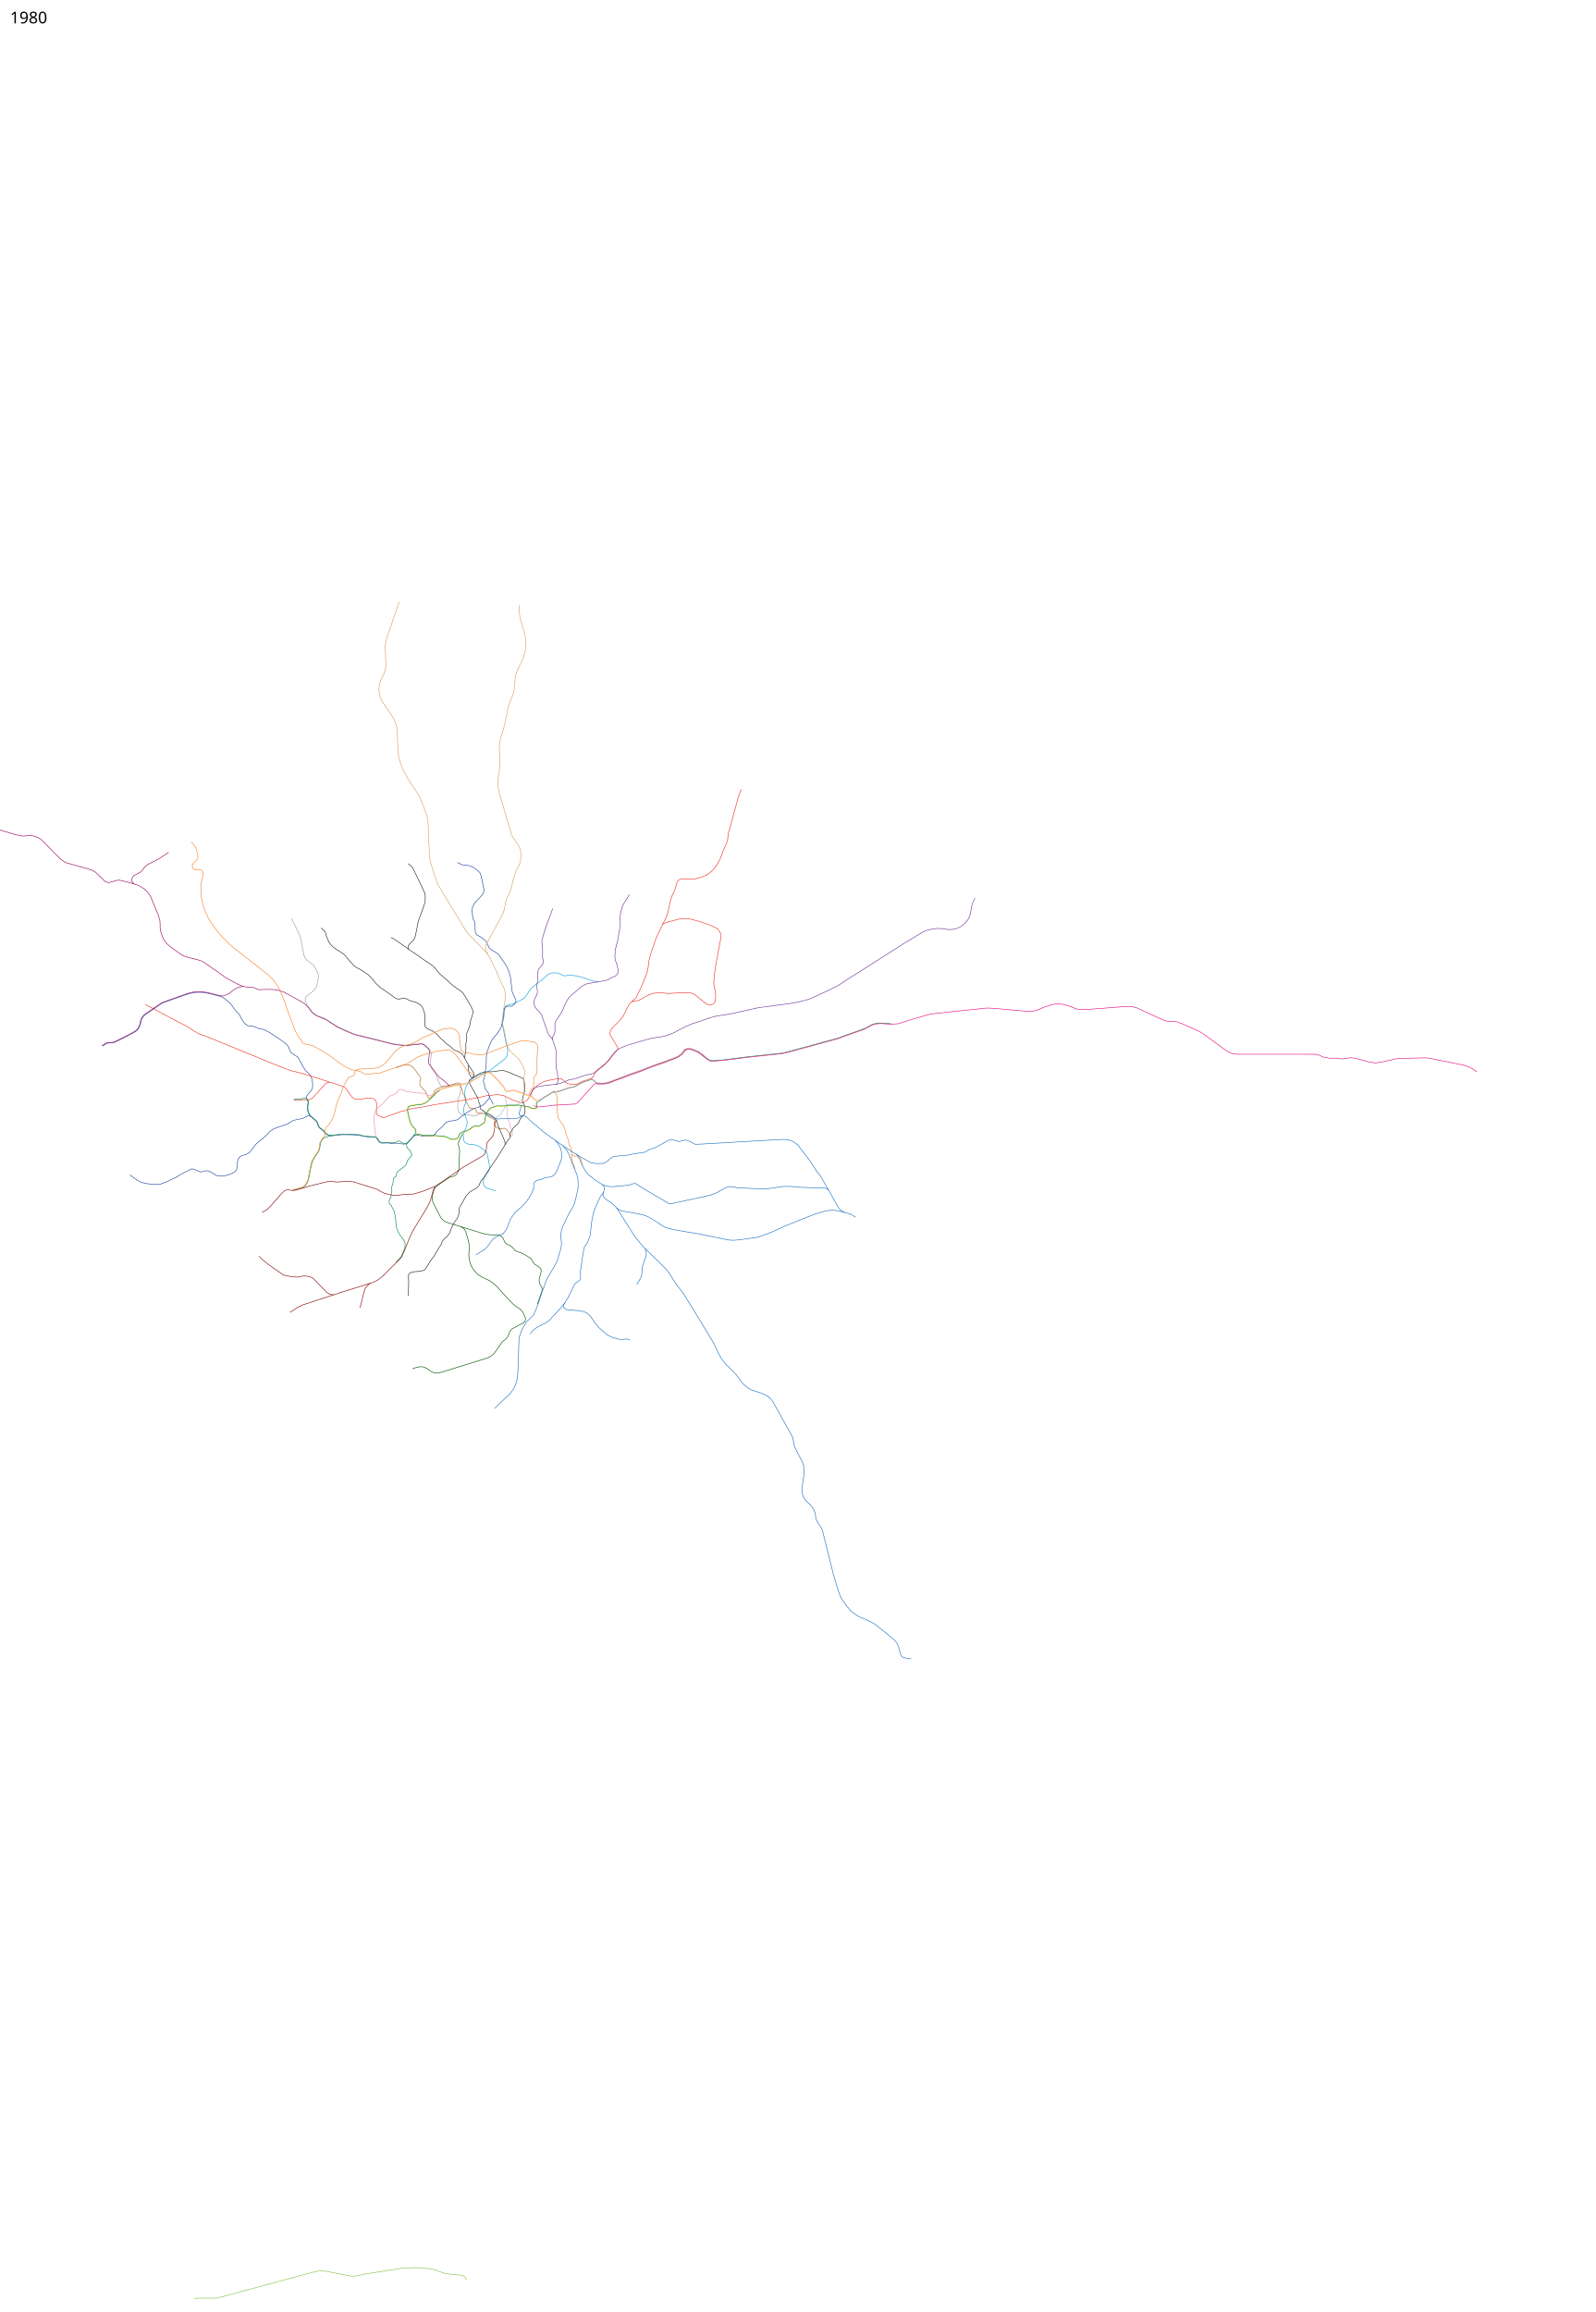
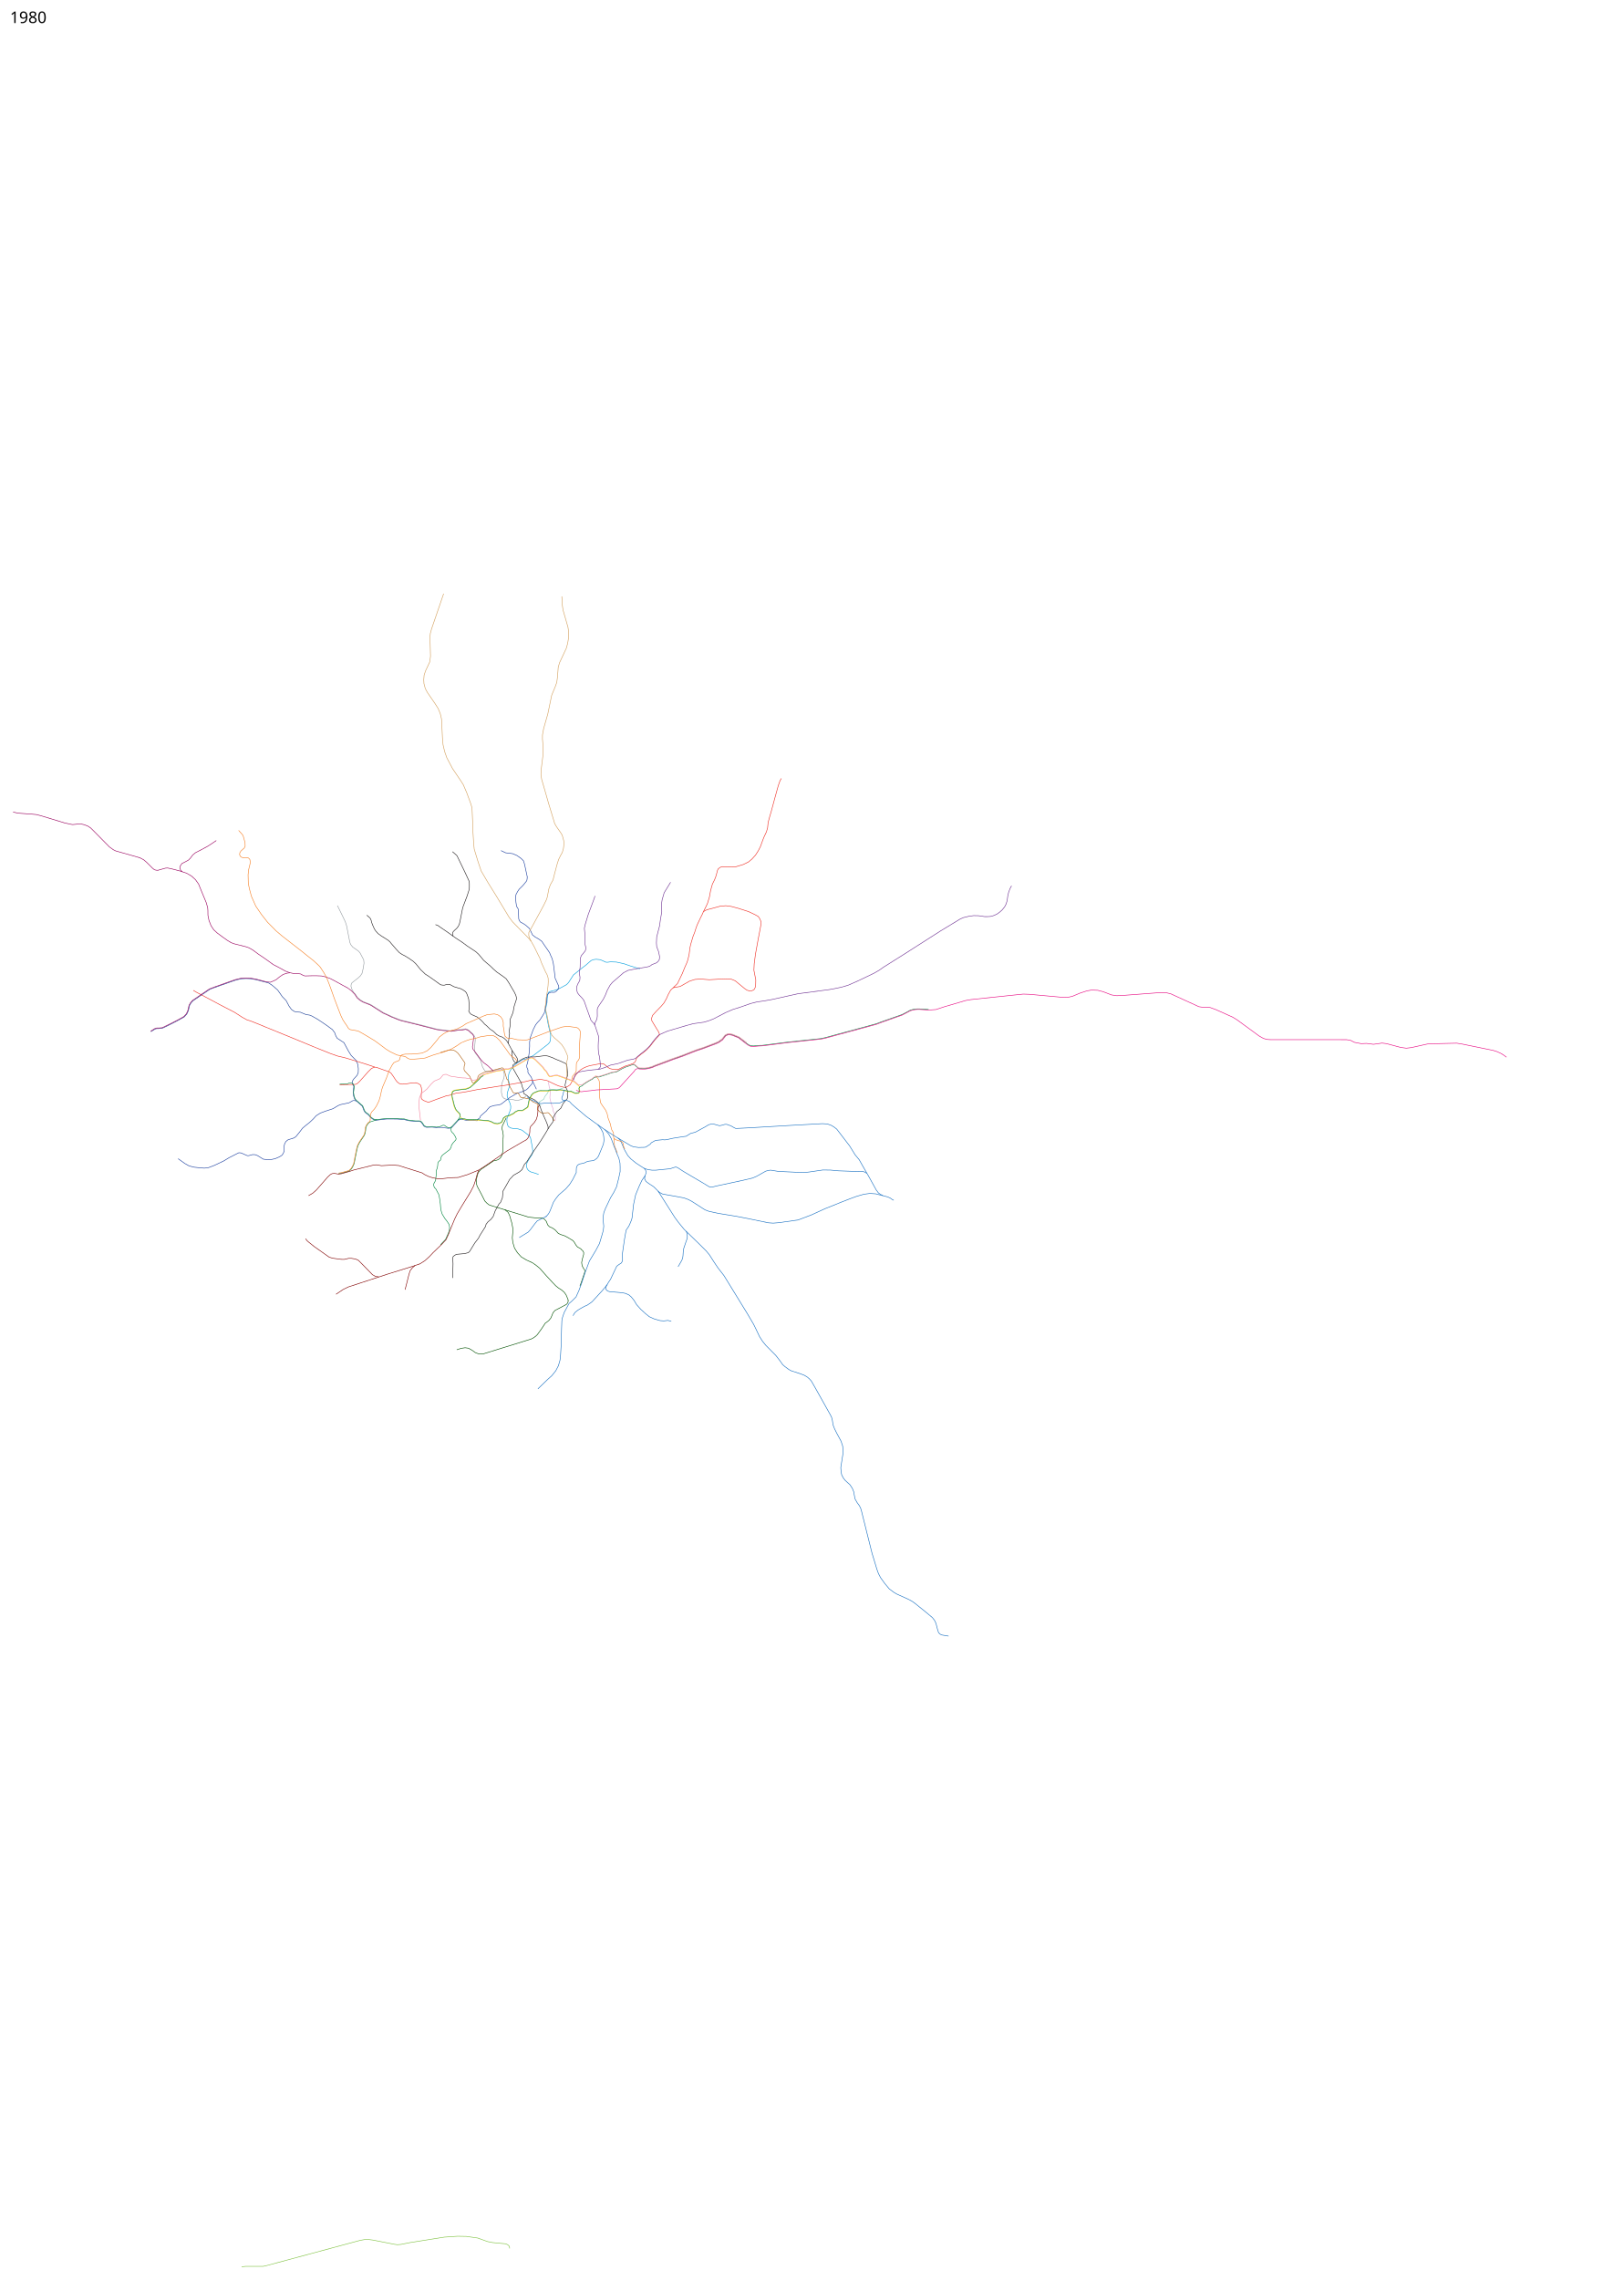
- <svg xmlns="http://www.w3.org/2000/svg" width="14150" height="20500" viewBox="-750, -7450, 14150, 20500">
+ <svg xmlns="http://www.w3.org/2000/svg" width="14600" height="20500" viewBox="-1200, -7450, 14600, 20500">
  <path d="M4357.25 2782l16 15.5 13.25 21.25 27.25 65.25 31.75 55.5 27 30 47 38 39 25.5 30.5 19.5 35 13.5 41 5.5h31l74.5-7.5 56-5.5 34.5-11.5 17.5-4.5 18.5 8 45.5 30 71.5 42.5 100.5 59 61 37 13 5 18-1.5 43.5-10.5 233.5-50 85.5-20.5 34.5-15 83-46.5 21.5-6 22-3 64.5 10.5 40.5 2.5 191.5 9 51.5-5.5 122-18 69.5 1 68.5 6.5 152 5.5 73.5 1.5 15.5 5.5 17 11" fill="none" stroke="#176fc1" stroke-width="5" stroke-linejoin="round" />
  <path d="M3731.657 2277.253l7.275 46.204 7.068 19.293 1.5 34.5-2 33.25-.75 11.75L3753 2458l9.5 34 10 24.5 2.5 23 12.5 26.5 7 22.5-1 29-2.697 11.908" fill="none" stroke="#e0a0d0" stroke-width="5" stroke-linejoin="round" />
  <path d="M3353 2599.75l-35.5 73.5-3 25.5 8 31 3.5 31.5-2.5 37.5" fill="none" stroke="#005000" stroke-width="5" stroke-linejoin="round" />
  <path d="M2004.5 2450.5l-15-19.5-9.5-26-4.5-32 4-37 2.5-17-11.5-23.5-4-14.5 3-11.5 10.5-17 31-33.5 10.5-24.5 1-35.5-4.5-38.5-17-37.5-42.5-42.5-23.5-37.5-42-78-37-24.5-23.5-15-13-22.5-10-28.5-21-28-60-43.5-71.5-48-52-29.5-21-8.5-31.5-4.5-52-21.5-34-2.5-19-4-26.5-18-22-31-26-49-34-35-42-60-50.5-43.5-33-21-45.5-11.5-68-17.5-44.5-8-42-2-44.5 2.5-48.5 11.5-138 48-77.5 28-18.5 7.5L609 1498l-54.5 37.5-20 13.5-17 19.5-12.5 21-11 47-14 31-23.5 26L402 1724l-75.5 39-55.5 27-12 4.5-32 3.5h-17.5l-16 5-36.5 23" fill="none" stroke="#1c3f95" stroke-width="5" stroke-linejoin="round" />
  <path d="M1834.5 692.5L1879 783l26.5 55.5 12 38 28 144 7.5 21 18.5 23.5 37.5 26 17.5 13 13 17 31 59 3 29.5-7.5 48-10.5 45-15 22-20.5 19-55 43-7 15.5-2 15 9.5 30 15.5 26.5 15 16 18.5 28.5 23 20 28 17.5 26 10.5 33.5 12.5 13 6.5 31 20 22 14 56.5 35.5 73 34 59.5 24.5 30 10 204 50 108.5 28.5 42 7 92 10.5 62.5-11 30-1 38.5-6.5 18.5 6.5 13 9.5 13.232 12.013 20.268 17.987 13.5 19 7.254 14.757.645 21.44-3.915 42.27-.976 29.753-.328 24.29 4.177 18.101 12.241 16.052 35.574 48.596 11.724 38.19 6.62 23.103 13.156 23.81 10.828 13.604 17.448 5.017 27.224-.631 39.798-9.715 51.134-13.792 15.897 4.43 13.448 15.26 5 16.017 2.086 19.12-3.086 27.69-10.431 26.5-8.57 22.604-2.448 22.534-1.826 56.567 9.772 39.184 12.212 13.93 13.753 6.502L3371 2436l19.865.333 25.206.904 18.733 5.144 25.144.481 31.085-8.655 14.24-7.155 28.14-25.028" fill="none" stroke="#959ca1" stroke-width="5" stroke-linejoin="round" />
  <path d="M4555 1260.5l-38.5-11-49.318-15-58.415-20.133L4342.5 1200l-52.574-1.915-27.948 3.89-14.84-1.192-22.538-10.576-28.1-11.707-35-3.5-25.07 3.16-20.413 8.203-47.273 40.856-44.755 34.281-45.23 36.926-22.077 17.518-42.679 66.416-10.414 12.389-12.104 10.11-58.197 31.494-26.947 12.596-31.574 8.611-25.949 6.148-11.818 4.981-7.915 9.345-3.037 19.355-4.86 28.539L3719 1565.5l-12 54-1.5 19.5 10.5 46.5 13.5 73.5 8.5 37.5 13.5 52.5.5 18.5-2.241 32.328-2.242 11.965-6.569 12.293-10.724 12.293-56.362 44.156-76.62 59.069-18.76 10.724-13.31 4.913-24.051 10.138-14.19 6.6-27.914 5.003-51.879 32.845-34.207 30.897-22.672 31.759-12 23.103-5.552 25.104-1.948 36.396 7.603 27.104 2.845 15.327-3.362 28.724L3368 2357l-5.172 18.724-2.087 17.017.638 18.035 19.259 46.052 7.5 17.293L3393 2496l-1 24-11.603 35.086L3362 2597.5l-3.5 14.5.111 23.974 4.515 26.89 9.407 16.914 19.488 11.878 24.1 4.918 42.662 3.371 36.325 12.092 25.014 19.511 28.004 21.756 16.718 15.792 5.94 10.93 16.694 87.983 3 21.537-.219 21.1-4.744 18.814-23.882 36.145-16.797 27.848-9.84 21.948-1.037 21.411 7.181 22.004 10.634 15.148 20.659 12.592 40.445 12.052 30.83 11.136" fill="none" stroke="#019ddc" stroke-width="5" stroke-linejoin="round" />
  <path d="M3305.426 197.984l41.72 19.799 36.77 4.242 26.87 3.536 37.476 16.263 38.184 26.87 20.506 20.507 9.9 30.405 24.748 114.551-1.414 18.385-2.829 16.264-33.234 41.012-36.062 36.062-14.142 21.213-14.142 26.87-2.829 28.992 2.829 39.598 5.656 36.77 14.143 22.627 3.535 43.84 1.414 45.255 4.95 14.143 9.192 14.142 28.285 15.556 21.213 14.142 32.527 28.991 12.728 25.456 15.093 32.332 23.773 18.921 33.868 19.482 26.31 19.604 14.8 22.091 11.875 17.751 24.407 34.6 18.8 27.894 7.436 19.238 15.97 34.868 10.217 42.987 4.877 35.282 11.557 96.947 12.826 28.699 19.092 41.84.756 20.482-11.241 13.07-11.752 13.305-16.41 9.59-33.89-.542-19.07 9.052-11.281 15.162-5.092 28.679-1.207 25.87-1.634 16.821-13.5 66-4.5 22-16.5 28-23.5 36.5-23 24.5-16 20.5-22 43.5-15.5 43-10.5 28-6 41.5.5 35-3 51.5-10 68.5-5.5 30-7.5 22 1 18.5 10.5 25.5-1.5 8.5 1 13.5 10.5 16 19.5 26 5.5 16.5 7 24.5-4.5 15.5-13 14-27.5 31.5-14.5 11.5-18.5 8.5-32 13-29 8.5-21.5 12-43 25-35 26-46 35.5-22 7-38 4.5-39.5 11.5-20 21-13.5 17.5-38 32.5-16 15.5-2 12.5-18.445 12.074-8.156 14.353-28.899-1.927-31.5 1-43-4-16-4-12.5-4.5-20.5.5-16.5 9.5-53 58-16.5 11.5-19 2.5-66-8.5h-26.5l-19.5 1.5-36.5-4-47.5 2-9-2.5-15.5-8-24-35-7-5.5-18-2.5H2539l-42.5-4-29-3.5-34-9.5-44-2.5-20.5-1.5-89.5-.5-52.5 5.5-44 6-25-6-24.5-18-19.5-23.5-31-23.5-10.5-17-14.5-39-54.5-47.5-13-2.5H1974l-36.5 20.5-74.5 15.5-22 9-46.5 28-70 23-44 16.5-37.5 24-25.5 28.5-33 31-37 29.5-27 23-29 38-29.5 36.5-17 12.5-54.5 17-19 15-10.5 18-6 22 .5 47.5-9.5 22-11.5 15.5-22.5 14-37.5 16-30.5 6.5-38 2-38-4-51.5-32-21-8.5-23.5-1-35 9.5-12.5.5-57-25-20-1.5-88 45-47 28.5-85.5 40.5-52.477 19.93-36.486 4.659-33.574-2.341-58.207-6.207-45.978-11.574-38.607-22.012-59.926-42.977" fill="none" stroke="#1c3f9f" stroke-width="5" stroke-linejoin="round" />
  <path d="M2762.747 2012.021L2786 2006l46.5-13.5 21.5-2.5 24.5 1.5 20 11.5 17.5 14 19 24.5 43.5 62 3.5 10.5-7.5 22-2 26 3.489 13.539 48.582 52.648 5.318 11.709 14.989 37.422 8.072 8.865 5.306-.109 4.244-1.574 26-22.5 6-6 3-24 8-13 16.5-12 32.5-15.5 22-6 20.5-3.5 15.5-4 41.5-10.5 36-10 23-6.5 11 2.5 8 10 6 20 19.5 69 8.5 5.5 7.5 26 3.569 16.759L3386 2321.5l27.5 50.5 8.5 6 14 2 14-4.5 12.5 6 8.5 15 8.5 15 6.5 6 32.5 5 41.432 8.502 13.893 11.644 21.35 15.61 37.494 16.181 6.112 10.648-5.411 19.78-.963 15.426 3.046 8.539 10.047 9.17 16 14.5 18.452 6.929 46.29-5.412 7.637 2.672 30.397 37.018 20.81 34.31" fill="none" stroke="#b06111" stroke-width="5" stroke-linejoin="round" />
  <path d="M1854 2303l62.5-1.5 50-.5 27-.5 17.5-6.5 22.5-20.5 52-58.5 25.5-29 30-29.5 27-11.5 16.5 1.5 61.5 22 51 17.5 18 11 18 25 26 39.5 13.5 17 19.5 14.5 25 5 46.5-4.5 45.5-7.5 30.5-.5 23 7.5 19.5 13.5 7.5 24.5 2 25.5-3.5 37.5.5 27 3.5 10.5 16.5 13 33.5 13 10.5 4 30-11 39.5-15 43.5-15.5 26-9 25.5-10 19.5-1.5 49.5-15.5 22.5-7 33.5-2.5 46-7.5 60.5-11.5 44-9 135-21 52.5-8.5 54.5-7 62.5-11 62-11 53.5-10.5 30.5-7 35.5-9.5 24 2 25.5-4.5 25.5-3 15.5.5 50.5 9.5 46.5 22.5 39 18 18.5 8 59 14.5 7.5-2 19.5-11 17.5-12 13-22.5 13-28 20.5-31.5 16-21 14-16 16.5-14.5 25.5-16 28-12.5 30-10 33.5-6 64-12.5 25.5 1.5 17.5 13 21 17.5 18.5 12.5 28.5 7 45 2 33-16 32.5-15 37-11 32-12 18-12.5 6.5-12.5 2.897-9.563L4524 2065l11.5-12 29-23.5 24-18 26.5-22.5 30.5-31 42-55.5 42.5-46.5-1-12.5-8-18.5-16-25.5-28-46-15.5-26.5-2.5-19.5 9-27.5 30-33.5 49.5-51 23.5-28 21.5-37.5 15.5-35.5 22.5-41 20.507-19.904 13.578-5.344 51.482-8.477 84.775-48.143 49.381-15.523 53.47-3.265L5178 1359l76.5-4.5 85-3 39.5 3.5 32.554 13.56 84.693 69.663 20.283 14.458 23.512 6.675 19.458-.856 20.5-9 11.5-21 4-26.5 1-41.5-8-41.5-9-46 3-58.5 11.5-87 24.5-135 11-57.5 15-79.5-.5-18-13-29.5-12.5-18-28.5-16-58-27.5-89-28.5-67-18-48.5-6.5-50 4-71 19.5-48.5 12.5-22 10.5-11.5 9.5-11 25.5-14 27.5-28.5 60-10 26-14 44.5-14.5 36-21.5 73-6.5 30-7.5 60-11 47-8.5 25.5-20.5 46-22 54.5-27 56-15.5 32.5-41.493 40.096" fill="none" stroke="#ee2e24" stroke-width="5" stroke-linejoin="round" />
  <path d="M5125.5 747.5l23-45.5 13.5-29 17.5-57 11-60 16-57 20-40 12.5-33 13.5-51 7.5-14.5 20.5-14 20-4.5 30 2.5 54.5 1.5 31-2.5 68-20.5 47.5-23.5L5564 272l30.5-34 25-39.5 19-37 14-39L5669 79l23.5-50L5703-8l4.5-47 15.5-57 11-36.5 38.5-142.5 26-94 16-45.5 12-20.5M2168.5 2143.5l-65-21.5-137.5-42.5-64-19-66.5-15.5-64-22.5L1616 1960l-124-51.5-149-61-154.5-63-54-22.5-83-33-30.5-9-43.5-24-68-44-87-45-49-25.5L649 1515l-80.5-42.5-30-18" fill="none" stroke="#ee2e24" stroke-width="5" stroke-linejoin="round" />
  <path d="M3664 2493l-10-12-6.069-8.207-.604-8.224 3.845-8 25.914-15.5 15.5-10.914 1.759-8.896 5.69-13.38L3711.5 2394l12-15 6.5-13.5 5-15.5 10-6.5 13.293 1.483 18.707-.173 30.828 1.931 27.655-4.069L3873 2328.5" fill="none" stroke="#88cebb" stroke-width="5" stroke-linejoin="round" />
  <path d="M2875 967.5l-43.5-31.5-71-48.5-24-17-20.5-7M2098.5 778.5L2123 800l9 10.5 6 15 3 15 10 26.5 16 36 12.5 18.5L2201 945l29 21 37 23 26 17 15.5 14.5 8.5 11 47 54.5 27.5 29.5 25.5 16.5 24.5 12.5 37.5 23 20 14.5 13.5 8.5 27.5 25.5 23.5 29 19 23.5 20 18.5 21.5 21 32 20.5 68.5 48.5 28.5 21 14 7.5 13 2 15.5.5 15-4.5 16-2.5 11-.5 11.5 3 21 11.5 13.5 7 37 11 19 5 20.276 10.276 22.052 14.483 12.172 13.414 6.224 15.12 7.862 21.155L3015 1535.5l3.4 42.918-1.107 51.376-2.19 11.258 5.138 9.552 6.087 8.93 8.172 8.466 15.334 8.08 40.494 17.593 28.379 22.637 20.724 20.224 18.545 21.585 17.248 13.795 32.086 31.741 31.103 20.082 28.501 28.47 20.138 11.724 32.276 11.897 17.276 12.24 18.551 17.708L3371 1932l34.046 62.875 44.506 67.091 4.603 15.138-.724 8.396-3.259 8-7.517 11-27.672 18.655-5.535 13.465 6.259 23.363 34.793 61.517 14.5 25 12 22.5 9.5 14.5 11.952 43.759 8.439 18.943.55 24.406 2.84 10.85 6.305 5.076 22.655 14.018 17.621 16.155L3567 2420l39.5 18.5 28 24.5 13 18.5 12 23.5 5 19 23.926 57.515 22.73 50.44 14.122 36.76 4 14.755-1.122 17.182" fill="none" stroke="#231f20" stroke-width="5" stroke-linejoin="round" />
  <path d="M2869 207.5l38.5 34 5.5 9.5 15 31 50.5 104.5L3007 448l12 26.5 2 18.5v37.5l-2 18-19 59-37 98-4.5 18-22 112-6 24-10 20.5-14 17.5-15.5 14-15 14.5-5 12-.5 12 4 16.5L2891 979l72.5 48 36.5 27.5 55 36.5 23.5 15.5 26.5 24.5 28 33.5 15.5 19 28.5 25 30.5 25.5 30 29.5 31.5 27.5 28.5 19.5 40 28.5 15 12 23.5 35.5 29.5 50.5 18.585 31.27 14.841 30.719 4.537 17.67L3444 1535l-20.074 61.818-3.767 20.475-5.659 30.807-5.463 16.622-20.4 48.238-2.122 23.744 3.181 11.589-3.463 29.778-3.659 21.992-2.915 21.133 2.9 20.796-6.755 49.608L3371 1932m34.046 62.875L3402.5 2035l7.293 31.759 12.362 26.43 12.57 11.638 9.327 1.242 54.155-34.259 17.362-8.034 28.69-9.62L3566 2054l47.5-1.172 74.535-9.759 20.758-.965 20.948 3.775 43.362 15.949L3796 2073l29 11.5 18.483 7.638 43.88 20.517 7.31 8.207L3899 2139l5 62.5-1 21.5-11.5 38-10 44.5 1 9 18.5 38 5.063 13.526-4.812 21.871 5.37 17.137-6.19 25.19-12.638 12.569-24.552 29.862-20.017 41.845-34.586 29.052-22.12 32.448-9.855 20.274-4.215 16.812-.344 23.69-30.449 41.81L3707 2737l-46.237 73.737-69.67 101.508-33.923 51.707-17.662 28.958-23.023 25.745-22.133 47.897-23.293 20.01-52.548 30.256-35.226 37.338-36.844 65.526-24.004 41.444-1.33 25.107-3 33.07-16.618 41.52-14.111 14.029-33.775 61.282-18.651 51.444-20.637 26.533-26.074 21.63-16.993 21.498-4.776 19.953-51.142 80.675-12.13 24.425-33.726 44.041-45.156 73.752L3011.5 3813l-34.5 8.5-73 6.5-17 10-13 11.5-2 16 2 47.5-3 127.57" fill="none" stroke="#231f20" stroke-width="5" stroke-linejoin="round" />
  <path d="M3147.741 2215.36l-28.284 17.677-17.678 21.92-45.961 42.427-31.82 28.284-37.477 13.435-45.962 4.95-27.577 3.535-28.284 4.95-17.678 11.314-7.071 23.334 1.414 21.214 13.435 53.74 7.778 32.527 12.728 32.527 14.85 17.677 16.97 16.264 6.364 8.485 5.657 19.092 10.606 14.142 22.628 11.314 19.092 3.535 37.477 2.829 26.87-.707 46.669 2.12 36.77 3.536 50.204 4.243 21.92 7.071 33.234 16.264 31.113 3.535 24.041-6.364 15.557-12.02 16.97-35.356 19.092-13.435 28.284-4.95 26.87-13.435 15.557-8.485 12.02-11.314 28.992-14.142 31.113.707 8.485-1.414 19.092-12.728 23.334-14.85 4.95-7.07 6.364-36.77 9.193-32.527 18.384-36.062 16.97-16.97 41.72-16.971 18.385-2.122 39.598-.707 35.355.707 13.435-4.242 19.092-3.486 36.355 3.036 32.527-3.45 36.477 3.9 30.406 8.485 10.728 1.634 18.556-.269 28.674 13.314 10.631 3.364 13.138.277 5.213-2.248 12.104.313 4.9-4.364 6.364-11.314-6.364-48.79-12.02-9.9-32.527-29.698-31.82-12.728-58.69-21.213-62.225-21.92-19.8.706-22.627 4.95-14.849 4.95-9.9-.707-9.899-7.071-8.485-13.435-13.435-24.042-19.092-19.092-10.607-16.97-24.041-24.042-28.285-28.991-24.041-23.335-21.214-12.02-16.263 1.378-41.012 19.127-82.732 50.205-16.263 9.9-57.983 22.627-25.456-.707-42.426 12.728-28.991 2.12-63.64 17.679-65.054 18.384" fill="none" stroke="#ffd204" stroke-width="5" stroke-linejoin="round" />
  <path d="M2581.556 2623.517l-13.642-118.95-.707-37.478 5.657-48.79 13.435-31.82 11.313-12.02 21.92-16.264 19.8-16.264 38.183-45.254 28.285-26.87 22.627-9.193 20.506-8.485 12.021-7.778 22.628-28.284 13.435-4.95 16.263-1.414 28.284 12.728 16.264 5.656 38.89 4.95 37.477 6.364 26.87 2.121 23.335.707 23.334 4.243 19.092.707 21.213 15.556 26.87-2.828 13.435-4.242 13.021-7.279 12.435-16.763 31.82-21.335 70.71-20.384 61.52-15.764 23.127-1.914 44.583-12.764 23.627.829L3422 2140l42.5-24 25-15.5 37.996-23.616L3568 2059l20-.5 21.5 12 46.5 46.5 31 31 10 16.5 18.5 18 21.5 37.5 8 6 8.5.5 35-9 22-1.5 66.5 23 89 33.5 12.5 11" fill="none" stroke="#f386a1" stroke-width="5" stroke-linejoin="round" />
  <path d="M3236.257 2180.136l-10.507-10.886-41-38.75-34.5-25.25-25.215-26.854-36.449-49.63-16.886-22.264-16.702-20.758-5-10.038-1.135-15.593 9.087-67.431 1.635-22.517-2.878-9.091L3049 1849.5l-18.598-15.963L3017 1820l-11.5-8-18.5-6.5-36.5 6.5-28.5.5-62 10.5-97-10-35-5.5-104-26.5-123-31-90-21.5-32.646-11.405L2322 1694.5l-44-21-34-15-107.5-69-12.5-6-61.5-24-28-17.5-23.5-20.5-18.5-29-33.5-35.5-31.5-23.5-45.5-24.5-74.5-41-43.5-22.5-47.5-15-26-5.5-50-2-46 .5-51.5 1.5-15.5-4.5-24-13.5-26.5-3.5-39.5-1-34.5-7.5-37-14-68-37.5-39.5-20-78.5-56.5-55.5-37.5-51.5-38-34-19.5-29-10-103.5-26-29.5-11-31-19-46-32.5-45.5-34L722 910l-24-36.5-18.5-47-9.5-46-.5-44.5-2-25.5L654 664l-26.5-63.5L598 529" fill="none" stroke="#98005d" stroke-width="5" stroke-linejoin="round" />
  <path d="M2974 2609l19.49 4.574 34.01 2.426 43-1 30.5 2.5 38 4 53 4 24.5 8 30 15.5 27.5 3.5 24-7.5 14-8.5 15.5-35.5 20-14.5 28-6 43-21 13.5-12.5 30-14.5 33 .5 7.042-1.791L3539 2507.5l7-7 7-41.5 8-29 17.5-34.5 18.5-19 43.5-18 18.5-3 59.5.5 17.5-1 10.5-3 11.5-2 16.5-.5 32.5 2 30.5-4 35.3 4.553 31.2 7.447" fill="none" stroke="#00853e" stroke-width="5" stroke-linejoin="round" />
  <path d="M4153.5 2221.5l23.5 25.5 11 20 3.5 28.5-1.5 32v47.5l3.5 46.5 7 42.5 15.5 24.5 30 42.5 13.5 30.5 9 41 21 55.5 3.5 19 8.5 32 14 23 3 21-2 14 4.5 21.5 2.5 32.5 3.5 35.5 11 25.5 13 35.5" fill="none" stroke="#f58026" stroke-width="5" stroke-linejoin="round" />
  <path d="M3902.5 2359.5l11.822 1.87 19.946-.468 30.373 13.902 8.854 2.73 10.635.66 7.003-2.478 10.717.553 2.65-2.769 4.915-8.867L4006 2334l9-13 17.5-7 16-14 26.5-18 28-17 25.5-13 13.5-12.5 24-8 20.5 2 31-10 44.5-14.5 37-13.5 15-3 28-4.5 18.5-9.5 12.5-7 21.5-12.5 33.5-15.5 8.5-2.5 54.5-19 16.8 3.861 15.7 14.139 16 13.5 14 3.5 45.5.5 30-4.5 34.5-9 22-10 77-28 82-31.5 96-33.5 70-28 52.5-20 61.5-20.5 88.5-33 23.5-9 26.5-12 31.5-22.5 15.5-20 13-16 21.5-10 17.5-1.5 25 5.5 26.5 11.5 29 11 23.5 17 44.5 35 21.5 15 18 9 27.5 1.5 48-4.5 30-.5 234-30 218.5-23 74.5-8 41.5-9 118.5-32.5 337-91.5 49-18.5 123-43 58-20.5 42-21 31-17.5 27.5-8.5 29.5-4.5 27-.5 84 5.5M2939 2572l-5.5 25.5-19 26.5-50.5 54.5-12.5 9.5-20 3-23-14-11.5-8.5-12-1.5-30 13-19 3-12.5 1-35-5-34.5 1.5-17 .5-10-3.5-11-5-22.5-33.5-10-8-13-3h-34l-27.412-2.92-39.088-4.58-36.5-10.5-42.5-.5-18-3-93-.5-44 4.5-51 7.5-25.5-6.5-21.5-15.5-22-26.5-30-21-8.5-15.5-16-40.5-55.5-48-12-14-9.5-26-5.5-32 8-53.5-12-25-15-5.5-20-.5-17.5 8-68 2" fill="none" stroke="#00853e" stroke-width="5" stroke-linejoin="round" />
  <path d="M2189 2616l-29 11.5-27 8.5-17 9.5-16.5 22.5-9 20-2.5 27-5.5 28-7.5 17.5-40 60-16.5 31.5-8.5 34-14 69-11 56.5-10 23.5-13.5 23.5-20 19.5-19.5 6-51.5 14-25.5 4M2862 2681l-6 18.5 1.5 20 8.5 12.5 12 10.5 18 29 6 17-3 10.5-23 25-15.5 22-4 20-11.5 19.5-66 50.5-10.5 14.5-4 17-3.5 13.5-15.5 12-7.5 12.5-2 24-3.5 20.5-9.5 27.5 2 26.5-3 17-2.5 17-2.5 26.5-10.5 18-6 12.5.5 17 5.5 15 13.5 14 9.5 18 17 32.5 6.5 33 7 50.5 4 51 12 39 24 40 21 27 18 28 4 22.5-2 30.5-9 25-25.5 56-45 47.5" fill="none" stroke="#00853e" stroke-width="5" stroke-linejoin="round" />
  <path d="M598.5 530L586 499l-28-39.5-35.5-32.5-45.5-26.5-37.5-12-23.5-8-72-18.5-36-7.5-19 1-52 14.5-17 5-15.5-1-16-4-17.5-14.5-53-53L91.5 280 54 260.5M440 388l-15.5-14.5-7.5-18 4-18.5 14.5-22.5 33.5-17 26-14.5 16-16 22.5-30 25-20.5 52.5-27 56.5-30.5 35-22.5 42.5-29M154.5 1822l36-23 18-6H230l28-2.5 67.442-32.595L391.5 1724.5l62.5-35 22-24.5 13-29 11-47 13-23 18.5-21 81.5-56 71.5-48 57-21.5 173-61L966 1346l43.5-2.5 45.5 1.5 54 10 89 23.5 33 3 32-13 21.5-11 31-25.5 28-19 25-9.5 21.5-5 17.5-1.5" fill="none" stroke="#98005d" stroke-width="5" stroke-linejoin="round" />
  <path d="M2917.5 2619l20-10 37.007.389" fill="none" stroke="#00853e" stroke-width="5" stroke-linejoin="round" />
  <path d="M4320.5 2783l13 12.5 27 10.5 25 5 12 9 8.5 16 1 19 11 27" fill="none" stroke="#f58026" stroke-width="5" stroke-linejoin="round" />
  <path d="M3587.86 2268.392l36.062 74.954" fill="none" stroke="#1c3f9f" stroke-width="5" stroke-linejoin="round" />
  <path d="M3977 2282.5l22 19.5 22 3.5 14.5-3 10-6 22.5-16 45.5-26.5 12-5.5 11-10.5 8.5-5 22-6.5 18.5 2 75.02-23.45 39.98-14.55 41.5-7 50.5-28.5 32-15 69-23 17.5 5.5 29.96 27.272L4555 2152l44.5.5 28.5-4 34-9 22.5-10 104-39 77.5-29 70.445-24.295L5074 1984l41.5-13 111.5-42 33.5-14.5 32-23.5 28-35 22-11 20-2 27.5 7 56.5 23 28.5 22 38.5 28.5" fill="none" stroke="#f386a1" stroke-width="5" stroke-linejoin="round" />
-   <text x="-660.547" y="-7243.039" style="line-height:125%;-inkscape-font-specification:Sans" font-size="144px" font-weight="400" letter-spacing="0" word-spacing="0" font-family="Sans">
-     <tspan x="-660.547" y="-7243.039">1980</tspan>
+   <text x="-1110.547" y="-7243.039" style="line-height:125%;-inkscape-font-specification:Sans" font-size="144px" font-weight="400" letter-spacing="0" word-spacing="0" font-family="Sans">
+     <tspan x="-1110.547" y="-7243.039">1980</tspan>
  </text>
-   <text x="-660.547" y="12947.961" style="line-height:125%;-inkscape-font-specification:Sans" font-size="144px" font-weight="400" letter-spacing="0" word-spacing="0" font-family="Sans" />
+   <text x="-1110.547" y="12947.961" style="line-height:125%;-inkscape-font-specification:Sans" font-size="144px" font-weight="400" letter-spacing="0" word-spacing="0" font-family="Sans" />
  <path d="M4177 2164.5l14-10 8.5-13.5-3-44.5-5.5-45-8-30-3-38.5-.5-30 1.5-39.5 4-30-4.5-23-26.5-81-11-25.5-11-10.5-17.5-20L4075 1613l-23-65.5-15.5-21.5-28.5-30-15-19.5-6.5-25-1.5-25 9.5-26.5 19-34 2.5-27.5-4-26.5-.5-25 5.5-41.5 1.5-79 9.5-25 17-19.5 18-22.5 4-13.5 1-17-6.5-27.5.5-67-7-78.5 7.5-33.5 27-89L4141 635l10-29.5" fill="none" stroke="#6e3192" stroke-width="5" stroke-linejoin="round" />
  <path d="M4147.5 1766.5l1.5-18 11-18.5 8.5-20.5 3-24-.5-33.5v-26.5l5-16.5 9.5-16 40-59 18.5-37 16.5-42 25.5-46.5 21-25.5 101-87.5 40-20.5 72.5-14.5 92-15 29-7 20.5-15 24.5-10 17-6.5 14.5-12.5 11.5-17.5 2-25.5-8.5-43.5-17.5-46.5-2.5-34 2.5-53L4731 876l7.5-53.5 12.5-74-.5-28.5-2-41 6-39 18-63 58-94.5" fill="none" stroke="#6e3192" stroke-width="5" stroke-linejoin="round" />
  <path d="M3540.5 2411.75l29.5 23.75 31 13.5 50 20.25 14.25 3.5 29.25-3.75 21-3 53.5 4.5 51-2.5 15-1.5 28-13 22-9 15 .5 21 9 22.5 24.5 36 31 90.5 77 68 49.5 91.5 64.5 94 62 38 22.5 109.5 65.5 25 10.5 46.5 6.5 28-1 24-.5 14.5-2.5 15-11 22-13.5 11.5-14.5 32-18 16-4 54.5-5 17.5 1.5 18-2 57.5-13 92-14.5 25-3 15.5-10 27-16.5 39-9.5 92.5-50 28-17.5 22.5-6h23.5l36 10 16 4.5 16.5-3 32-9 16-.5 39 14 26 15 16 8 22.5-.5 100-5 373.5-22L6195 2653l44 2.5 34.5 12 25 14.5 26 20 33.5 43.5 82 107 49.5 80 37.5 45.5 32 57 53 92 67.5 122 19.5 26 15.5 12 25.5 13.5 43.5 11.5 23 10.5 15.5 11.5 15 8" fill="none" stroke="#176fc1" stroke-width="5" stroke-linejoin="round" />
  <path d="M3323 2799l-1 79.5v23.5l-10.5 40-7.5 13-12.5 13.75-13.75 9-15.75 5-24.5 5.25-71 48.25-41.5 28.25-18.25 20-9.25 16.75-15.25 57 2.25 33.75 6 22.5 42.5 80.5 26.5 53 18 19 19.5 15.5 22.5 8 169 52 165.5 51 91 9.5 28-2.75 21.75 10 18.5 22.25 12.25 31 15.5 16.5 25.5 10.5 26.5 18.5 27.5 30.5 20.5 10 38 12.5 28 15 46.5 28.5 13 17 12 21 14.5 18 29 16 9.618 11.4 8.632 6.35L4049 3811l-.5 18-11.5 40.5-6.5 32 4 27.5 9 19 15 23v17l-31.5 93.5-12 32" fill="none" stroke="#005000" stroke-width="5" stroke-linejoin="round" />
  <path d="M3107 3069.5l-14 31-17.5 65-16.5 48-27.5 52.5-79.5 129.5-40.5 68-23.5 48.5-44 107.5-8.258 22.142L2811 3696.25l-47 49.75-69.5 67-33.5 35.5-40 36.5-44 28-56 19.5-228.5 71-242 79L1933 4121l-46.5 22.5-64.5 43.5" fill="none" stroke="maroon" stroke-width="5" stroke-linejoin="round" />
  <path d="M4601 3121l-28.5 42-22 46.5-18 43-16.5 40.5-18 83.5-8 69.5-6.5 57-5.5 18.5-15.5 37.5-7.5 15.5-23.5 35-6.5 31-10 57.5-11.5 79.5-6 43 1 56-2 13-8.5 16-26.5 17.5-15.5 12-12.5 26.5-25 52.5-17.5 37.5-20.5 30.5-8 14.75-9 14.75-5 12.25-.5 11.75 3.5 10 7.5 8.25 10.5 5.75 12 3.75 111.75 9.75 32.25 6.25 31 14.25 20.5 17.75 25.5 31.75 21.5 36.5 38 42.5 42.5 39 35 28 43 19.5 54 15.5 33.5 2.5 36-4.5 30.5 8" fill="none" stroke="#176fc1" stroke-width="5" stroke-linejoin="round" />
  <path d="M3339.5 3426l30 25 14 30 19 65 8.5 45v42.5l-4 46 4.5 40.5 15.5 52 27 42.5 34 37 46 27.5 53.5 24.5 31.5 21.5 35.5 29.5 58.5 66 55 59.5 29.163 30.384 24.75 20.153 28.99 18.385 23.689 20.86 16.263 23.334 16.617 38.89 2.157 12.678" fill="none" stroke="#005000" stroke-width="5" stroke-linejoin="round" />
  <path d="M3884.75 2444.5l-13.25-.75-11-3.25-7.5-10.5-.5-10.25 9.25-24.5L3869 2365l4.5-13.75M3714.635 3485.45L3671 3507.5l-40 20-22 26-40.5 54-18.5 20.5-55 33.5-25.5 16" fill="none" stroke="#176fc1" stroke-width="5" stroke-linejoin="round" />
  <path d="M4175 2661.25l29 37.75 14.5 27 6.5 17.5 4.5 29 2.5 29.5-6 35.5-27 66.5-17.5 42-15 20-24.5 17-15.75 3.5-31.25 3.75-19.25 5.5L4053 3007l-21.5 4.75-21 4.25-18 11.5-9 22.5-1.5 29.5.5 12.5-31.5 62.5-28.5 45-34.5 39.5-63.5 55-27.5 35-20 30.5-22.5 57.5-11.25 27.5-11.5 20-22.622 26.48" fill="none" stroke="#176fc1" stroke-width="5" stroke-linejoin="round" />
  <path d="M1844.5 3097.25l24.25-3.5 51.5-14.25 18.5-5.75 18.75-18 13.75-24 9.5-21.5 10.25-55.75 14.5-70.5 9-34.75 17-32.75 39.75-58.5 7-17.75 5.25-27.25 2.25-26.75 10.75-23.25 17.25-22.25 10.345-6.19 4.655-9.31 2-42.5 4.75-21.75 8.5-15 24.5-26.5 17-26 22.5-45.5 11.5-38.5 13-60.5 8.5-26 22.5-53 12.5-29.5 23-63.5 28.5-52.5 14-19.5 17-8 27-10.5 9.5-11.5 3-17.5 7.5-15.5 12.5-9.5 27-4.5 62.5-1 51.5-4 37-4.5 45-20.5 32.5-28.5 58-69 19.5-26.5 37.5-29 36-19.5 37-11 44-11 52.5-26.5 34.5-23.5 65-27.5 85-38.5 37-14 65.5-7 30 7 26.5 17.5 16.5 24 8 29-.5 32 6 32 3.5 29 7 30 17.5 15.5 23.5 3.5 21.5 1 48.5 11.5 69 3 22-2.5 58-22 130.5-50.5 96-33.5 27.5-9 35.5-5 33 1.5 38.392 5.208 23.433 3.807" fill="none" stroke="#f58026" stroke-width="5" stroke-linejoin="round" />
  <path d="M3984.5 1789l11 4 9 8 9.5 12.5 4 11.5-.5 27-1 25-2.5 31-2.5 43.5 1.5 95.5-3 17.5-6.5 15-15 18.5-5.5 18-1 44 .161 18.667L3974 2196l-24.5 30-9 30.5" fill="none" stroke="#f58026" stroke-width="5" stroke-linejoin="round" />
  <path d="M2206 4030l-28-2.5-28-16-98-100.5-29.5-29.5-25.5-11.5-37.5-6h-24l-39 9.5-29-.5-75.5-10-31.5-9.5-133-94-52.5-42-16-14.5-10.5-16" fill="none" stroke="maroon" stroke-width="5" stroke-linejoin="round" />
  <path d="M946 16.5L974.5 48 986 63l17.5 62.5.5 14 .5 20-8 15.5-10.5 9-19 17-10 16-2.5 17 6.5 15 9 7.5 14.5 5.5 31.5-.5 17.5 2.5 13 13 3 14.5 1.5 15.5-15 63-5 45 2 78 10 49 18 67 39 88 51 75 55 70 77 78 53 45 185.5 144.5 41.5 33.5 58 46 45.5 42 13.5 15 32 49 24.5 43.5 20 50 15 40.5 35.5 100 26 68.5 33 85.5 17 35.5 19 29.5 18.5 26.5 14 23.5 15.5 9.5 50 8.5 22.5 5 32 17.5 57 33.5 56 34 41 29.5 61.5 46.5 39.5 24.5 60 29 32.5 6.5 36 6.5 13.5 5.5 15 11.5 19.5 7.5h37l69-6 30.5-4 72.5-26.5 37.5-11.5 52-14 52-19.5 28-12.5 49.5-30 33.5-23.5 54.5-22 29-9 54.5-11.5 33-10.5 81.5-13 35 1.5 28.5 15 30.5 29.5 27 37 35.5 48.5 29 41 15 15 21.5 13 13 10.5 13 20" fill="none" stroke="#f58026" stroke-width="5" stroke-linejoin="round" />
  <path d="M4718.5 3260l35 55 113 178.5 32 44 53.5 65.5 141.5 137.5 57.5 57.5 28 33.5 41 64 36.5 54.5 53.5 68.5 40 65 170.5 277.5 55 93.5 15 29.5" fill="none" stroke="#176fc1" stroke-width="5" stroke-linejoin="round" />
  <path d="M4970.5 3621l9 21 1.5 26-1 16.5-9.5 26-21.5 63.5-4.5 27-2.5 39.5-2.5 18-7.5 22-12.5 22-21.5 37" fill="none" stroke="#176fc1" stroke-width="5" stroke-linejoin="round" />
  <path d="M2533 3927.5l-24 21-21 27-11 35-17.5 70.5-16.844 64.817M3651 2482.5l-12.5 25-1.5 40-3.5 32-9.5 33-19 30-33.5 36.5-6.5 21-.5 26.5-3 23.5-10.5 27-14.5 19-34 19-144.5 84-124.5 86-73.5 50.5-54.5 34.5-67.5 27.5-31.5 13-86.5 26.5-70.5 2-58 7-45 4-56.5-10.5-37-12-34-16.5-23.5-15.5L2456 3052l-70-22.5-53.5-4-60.5 3-41 2.5-47-8-30.5 4-171.5 42.5-38.75 13-73.75 20.75-25 3.25-38-6.5-20.5 2.5-16 9-23 21.5-102.5 117-31 27.5-39 23" fill="none" stroke="maroon" stroke-width="5" stroke-linejoin="round" />
  <path d="M3910.3 4241.552l-3.536 21.214-11.313 14.142-32.527 17.677-71.772 37.83-17.677 20.153-10.271 25.913-9.4 21.86-17.452 21.524-19.446 15.91-13.788 9.546-13.435 20.506-20.86 31.466L3631.5 4551l-14.5 13.5-19.5 14-21 11-30.5 9.5-400 124-18.5 1-22-1-17.5-6-13.5-5.5-29-21-32.5-18.5-30.5-4-34.5 5-40.5 13" fill="none" stroke="#005000" stroke-width="5" stroke-linejoin="round" />
  <path d="M4240 2707l33.75 39.5 22.75 40 24.503 67.843 13.545 31.836 13.06 35.682 17.84 41.854 10.022 43.98 1.328 37.12-.228 40.172-14.14 64.917-18.434 71.845-22.814 46.553-30.595 50.747-45.765 96.284-15.008 38.552-7.435 48.319 7.014 73.092-4.084 37.724-11.059 38.98-23.582 79.397-31.112 58.336-51.973 86.62-6.717 10.96-38.891 104.3-29.345 89.094-27.224 74.579-25.102 55.508-39.244 38.89-23.31 19.816-43 79-12.25 34-8 26-2 19.5-2.75 72.5-3.25 141-5.5 90.75-5 47.5-14.5 50.25-23 44-35.5 44.5-36.25 32.5-89.5 86.5M4592.5 3054l10.5 12.5 6.5 14.75 1 14.5L4599 3127l-2 23 12.5 23 26 19 42 27.5 32.5 32 18 18 31 16.5 116 20.5 75 14 40.5 15 30.5 16 119 76.5 34.5 13 84.5 18.5 161.5 26.5 106.5 20.5 183 38 42.5 3 50.5-4 174-24.5 120-45.5 122.5-56L6370 3357l78.5-30.5 55-20 66-19 53-7 52.5 3.5 64 16.5" fill="none" stroke="#176fc1" stroke-width="5" stroke-linejoin="round" />
  <path d="M3892.133 2241.695l6.195-20.025.793-20.37-5.035-61.327-.7-31.18 13.493-49.966-2.137-12.638L3895 2021l-8.5-19-11-23-23.5-36-34.5-34-30.5-25.5-24-26-10-21-11.5-48-7.554-31.989L3727 1717.5l-9-45-8.25-33-5.25-16.5-3-19.25 3.5-14.5 3.5-21 3.25-44.75 11.75-69.75 5-41 2-36.25-1-32-10-31.5-13-23.5-38.5-86-12-35-51-104-28.5-51-30.5-36-69-70-67.5-69-32-42.5-62-103-54.5-90.5-71-114-63-107.5-28.5-84.5-34-112-5-51-7.5-122-2-80-5.5-118-12-40L2997-323l-30.5-71-21.5-34-75.5-111.5L2818-637l-17.5-49.5L2789-732l-5-23.5-5-58-8.5-171.5-11-47.5-19-47-33.5-52-63.5-92-19-35.5-12-44.5-2-34.5 3.5-41 13-39.5 37-78.5 4-26.5 3.5-27-5-171 3.5-34 11.5-41.5 108-315" fill="none" stroke="#d3a05d" stroke-width="5" stroke-linejoin="round" />
  <path d="M3575.25 1012.25l-14.75-31L3555 960l.5-25 27.5-50 68.5-125 37-69 24.5-49.5 8-23.5 6-31 9-46.5 13-35.5 24.5-43.5 10-41 25-95L3823 279l18-37 15.5-27 10.5-37 5-42.5-2.5-26-6-23-8-28L3841 35l-35.5-50.5-17-28.5-13-43.5-42-138-25.5-90-37-127.5-6.5-44 2.5-46 17-137v-38.5l-1.5-46.5-4.484-50.422.353-36.416L3689-900l37-129.5 35-168.5 33.5-81.5 12.5-35 6.5-49.5 6.5-86 11.5-40.5L3893-1622l12-44.5 8.5-52v-51.5l-6-41.5-17-59-27-93.5-7.5-50-3.5-73.5" fill="none" stroke="#d3a05d" stroke-width="5" stroke-linejoin="round" />
  <path d="M3956.11 2264.157L3970 2219l11-17 28-14.5 65.5-11.5 59-7 57-5 53-17 46-20 65-13.5 57-19.5 34.5-12.5 47.5-8 20.75-6.75 9.25-7.75 10.25-10 30.5-25.25 46.5-37 32.25-32.5 31.75-42.75 21.5-26.25 28.25-29.25 46.5-21.5 33-14 54.5-16 114.5-34 61-16.5 40-5.5 56.5-8 39.5-11.5 44.5-17 110.5-57.5 66.5-28.5 61-19 97-34 55-14 74.5-11 64.5-11.5 166.5-37 65-14.5 207-27.5 73-9.5 47.5-8.5 64.5-13.5 59.5-17.5 86.5-38 146.5-70 44.5-25.5 42-29.5 191.5-120.5 44.5-28.5L7258.5 920 7433 814l30-13.5 49.5-12 43.5-6 45 1 53.5 8h24l28-1.5 24-6 21.5-9 18.5-9.5 22-16.5 20.5-18.5 21.5-27 13-25 9.5-30.5 6-44 7-29.5 12-33 14.5-27" fill="none" stroke="#6e3192" stroke-width="5" stroke-linejoin="round" />
  <path d="M56 262l-158-45-57-16-20.5-10-36-25.5-129-131L-384-5l-24.5-16.5-33-13-26-6-27.5-.5-51 5-13.5-2-60-13-209-63.5L-872-126l-38-3.5-129.5-9.5-43-10" fill="none" stroke="#98005d" stroke-width="5" stroke-linejoin="round" />
  <path d="M3953.25 4380l10-18.5 8-11 24.75-20.25 19-11.75 20.25-11.5 23.75-12.75 22.25-9.5 30.5-20.75 13.5-10.5 89.5-97.75L4235 4132l24.5-31" fill="none" stroke="#176fc1" stroke-width="5" stroke-linejoin="round" />
  <path d="M3148 2220.5l-26 17-14.5 18-33 31-45.5 41-21.382 9.802L2989.5 2343l-46.5 4.5-57.5 9.5-14 8.5-7 20.5 2 24.5 20 82 12 29.5 8.5 12.5 24.5 24.5 5 8 2.453 6.36" fill="none" stroke="#00853e" stroke-width="5" stroke-linejoin="round" />
  <path d="M972.866 12931.065l37.476-3.889h156.27l24.75-5.304L2041 12693l38-6.5 32.5-1 42.5 5.5 193 38 27 3.5 31.5-2.5 83-16.5 307.5-49 119-8 78.5 1.5 102.5 14.5 88.5 32 46 9 43.75 4.25 73.5 6.75 18 8.25 11.75 10.875 4.75 13.625.5 9" fill="none" stroke="#80c242" stroke-width="5" stroke-linejoin="round" />
  <path d="M5590.5 4484l39.5 83 27.5 43 30 37 89.5 90.5 35.5 45.5 26.5 37.5 21 18 32.5 24 22.5 12.5 86 28 32 12.5 24.5 14.5 20.5 17 18 20 34 59 136 243 12 23.5 7 27 6.5 42.5 12.5 32.5 21 42.5 38.5 71 15 46.5 2 44.5-.5 24.5-19 121.5 2.5 37.5 6 29.5 16.5 30.5 15.5 19 42 38 21.5 33 12.5 31 5.5 32.5 6.5 31.5 18 32 21 29 11.5 23.5 7.5 25.5 94 376.5 44 145 14 39 19.5 37.5 37.5 52 40.5 48.5 39 29.5 28.5 17L6970 6930l36 20 27 20 93.5 75.5 58 48.5 19 24 13.5 28 11.5 45.5 11.5 37 11.5 12.5 13.5 8 10 2.5 55 9" fill="none" stroke="#176fc1" stroke-width="5" stroke-linejoin="round" />
  <path d="M3981.5 2354l33.465 10.142 13.243 1.665 13.557-1.459 19.18-3.42 52.218-4.641 49.587-6.787 43.25-2 138.25-7.75 8.75-1.75 17-9.5 132.5-145.5 11-16 13.5-7.5 10.851-1.186 15.524 3.436 46.5.75 29.564-4.604 35.561-9.021 22.491-10.5 158.372-59.374 93.229-32.084 71.993-28.952 53.277-20.398 57.63-18.915 116.407-43.66 26.782-12.378 32.88-22.98 27.754-35.71 19.622-9.546 15.203-1.06 24.775 5.212 55.085 21.97 32.357 24.86L5507 1932l22.203 15.854 18.984 9.335 28.813 2.061 49.5-4.5 30.5-1.25 232.803-29.702L6184.5 1892.5l38.5-8.25 458.5-124.5 52.517-19.953 179.233-63.047 71.25-38 26-8 28.75-4.25 27.997-.694L7150 1631.5l66.75-4.5 76.943-25.412 190.565-55.862 47.023-8.132 183.14-19.445 287.086-30.052L8056.5 1490l313.5 28.5 31-1 43-9.5 66.5-28 62.5-20.5 42-7.5 57 2 49.5 13 74 28.5 45.5 7 38-1 364-27.5 45 2 41.5 10 252 115.5 24 3.5 47 .5 32 4 49 18 152 68 41 25.5 196 143.5 38 21.5 30.5 9.5 28 2 691 .5 34 5.5 36.5 18.5 60.5 11.5 48-2 61.5 8 35.5-4.5 41.5-6.5 41 5 127 34 51 7 46-5.5 143.5-32 45-2.5 219-5 49.5 8 276.5 56.5 34 10.5 31.5 14 27.5 16 28.5 21" fill="none" stroke="#e60780" stroke-width="5" stroke-linejoin="round" />
</svg>
